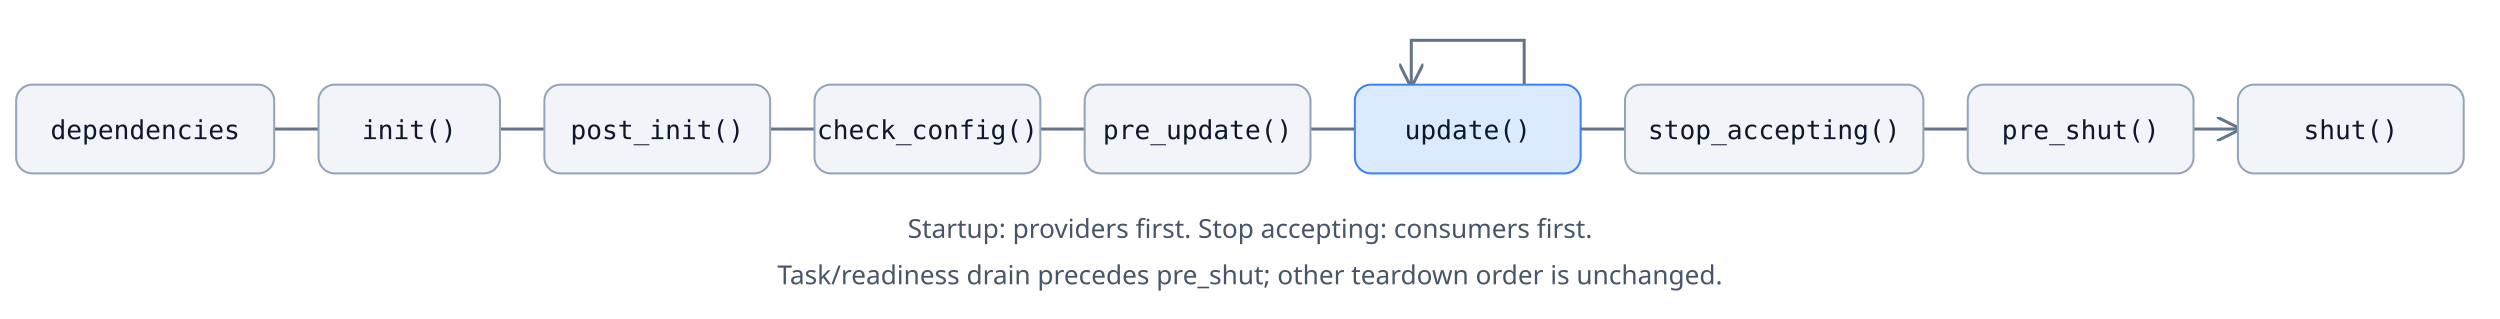
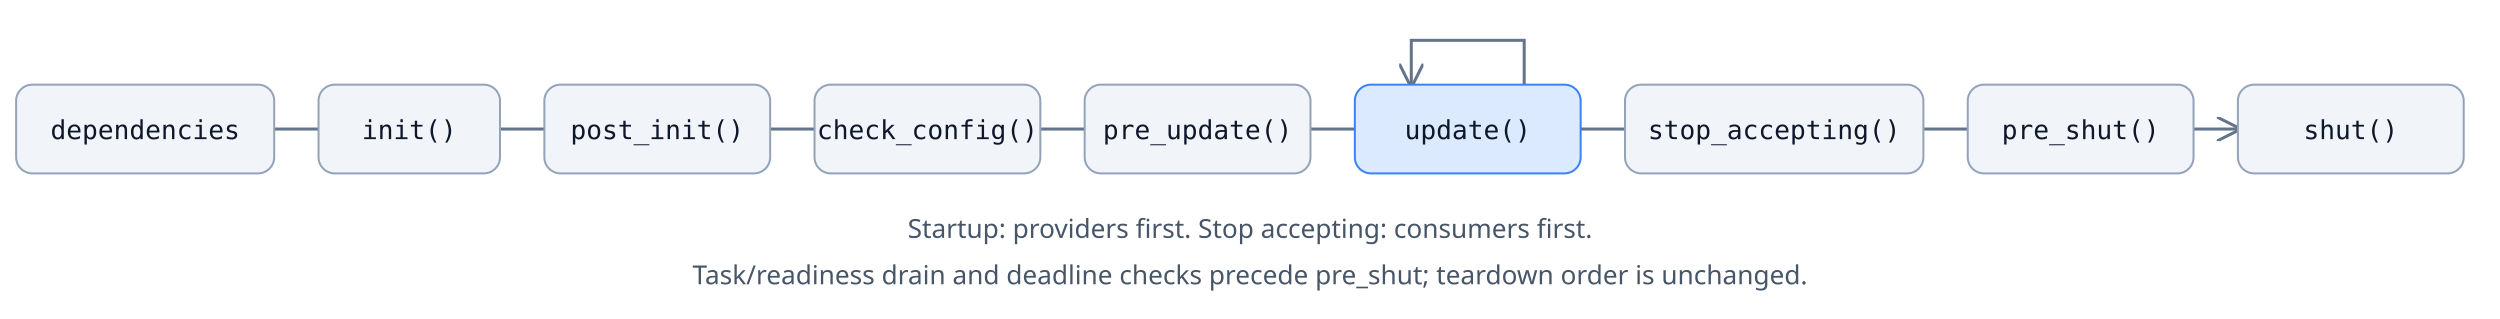
<svg xmlns="http://www.w3.org/2000/svg" viewBox="0 0 1240 158" role="img" aria-labelledby="title desc">
  <defs>
    <marker id="arrow" markerWidth="8" markerHeight="8" refX="7" refY="4" orient="auto">
      <path d="M0 0 8 4 0 8" fill="none" stroke="#64748b" />
    </marker>
  </defs>
  <g fill="none" stroke="#64748b" stroke-width="1.5" marker-end="url(#arrow)">
    <path d="M136 64H158M248 64H270M382 64H404M516 64H538M650 64H672M784 64H806M954 64H976M1088 64H1110" />
    <path d="M756 42V20H700V42" />
  </g>
  <g fill="#f1f5f9" stroke="#94a3b8">
    <rect x="8" y="42" width="128" height="44" rx="8" />
    <rect x="158" y="42" width="90" height="44" rx="8" />
    <rect x="270" y="42" width="112" height="44" rx="8" />
    <rect x="404" y="42" width="112" height="44" rx="8" />
    <rect x="538" y="42" width="112" height="44" rx="8" />
    <rect x="672" y="42" width="112" height="44" rx="8" fill="#dbeafe" stroke="#3b82f6" />
    <rect x="806" y="42" width="148" height="44" rx="8" />
    <rect x="976" y="42" width="112" height="44" rx="8" />
    <rect x="1110" y="42" width="112" height="44" rx="8" />
  </g>
  <g fill="#0f172a" font-family="ui-monospace, monospace" font-size="13" text-anchor="middle">
    <text x="72" y="69">dependencies</text>
    <text x="203" y="69">init()</text>
    <text x="326" y="69">post_init()</text>
    <text x="460" y="69">check_config()</text>
    <text x="594" y="69">pre_update()</text>
    <text x="728" y="69">update()</text>
    <text x="880" y="69">stop_accepting()</text>
    <text x="1032" y="69">pre_shut()</text>
    <text x="1166" y="69">shut()</text>
  </g>
  <g fill="#475569" font-family="sans-serif" font-size="13" text-anchor="middle">
    <text x="620" y="118">Startup: providers first. Stop accepting: consumers first.</text>
-     <text x="620" y="141">Task/readiness drain precedes pre_shut; other teardown order is unchanged.</text>
+     <text x="620" y="141">Task/readiness drain and deadline checks precede pre_shut; teardown order is unchanged.</text>
  </g>
</svg>
